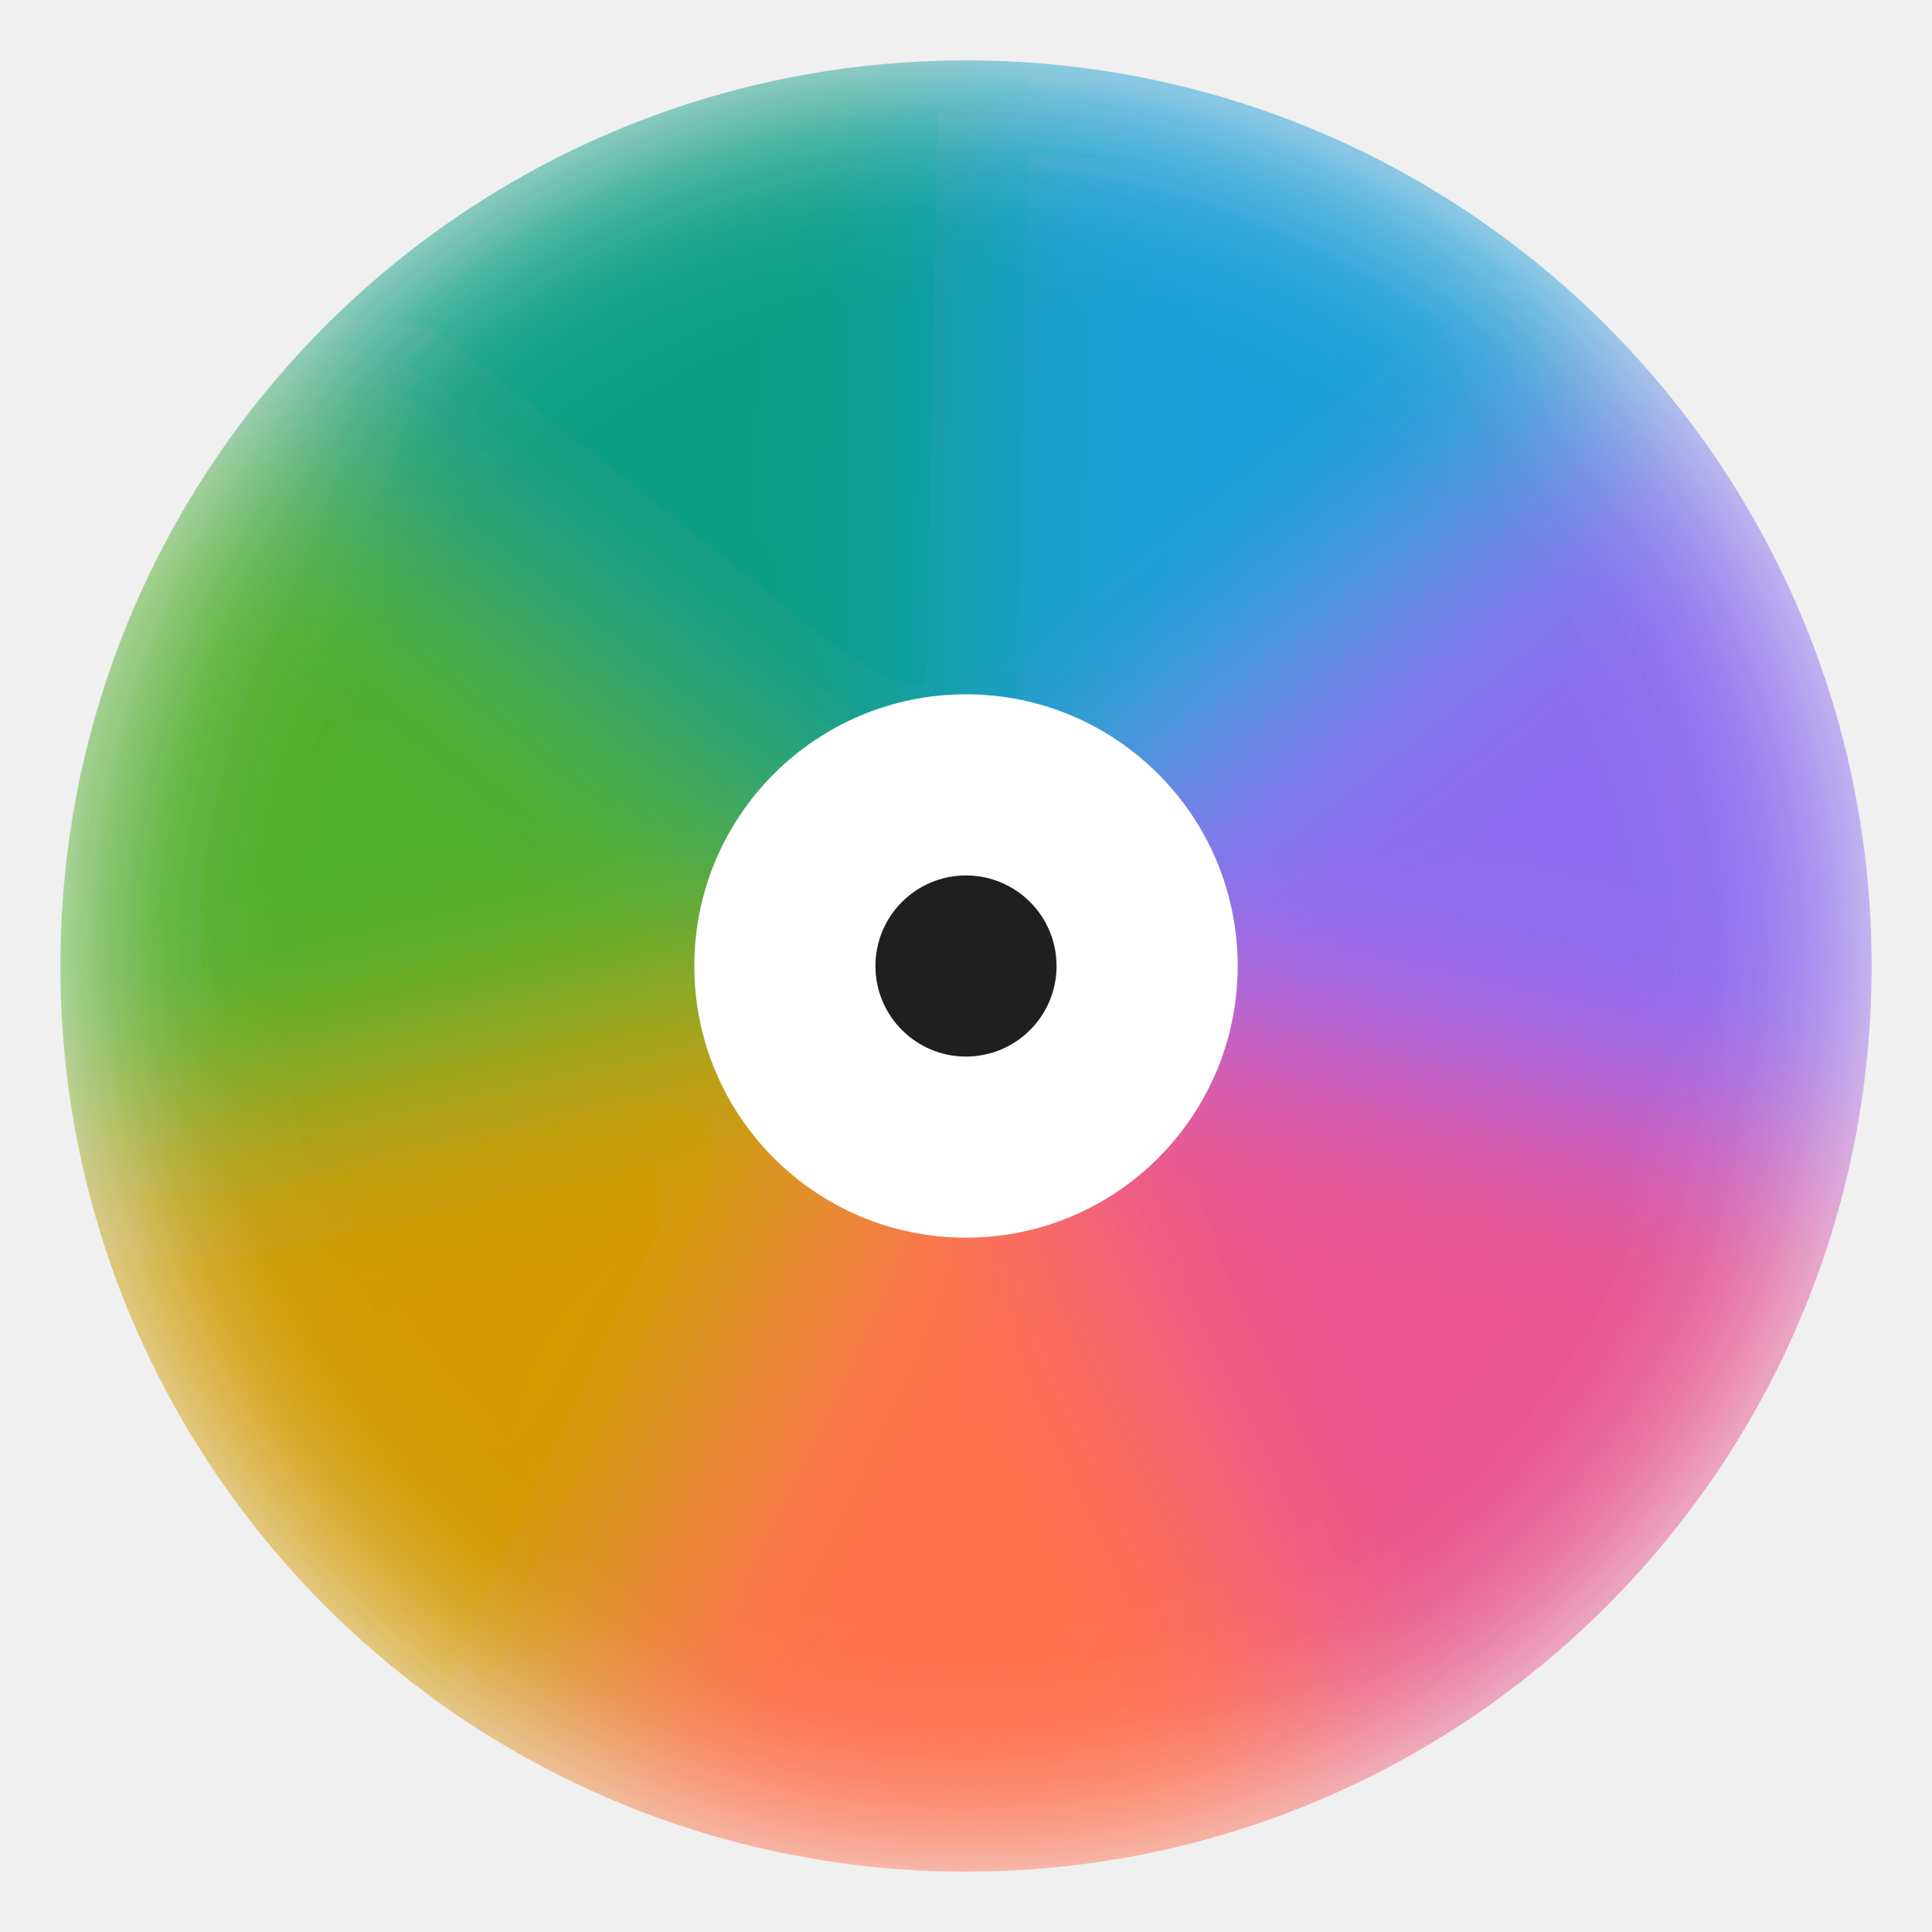
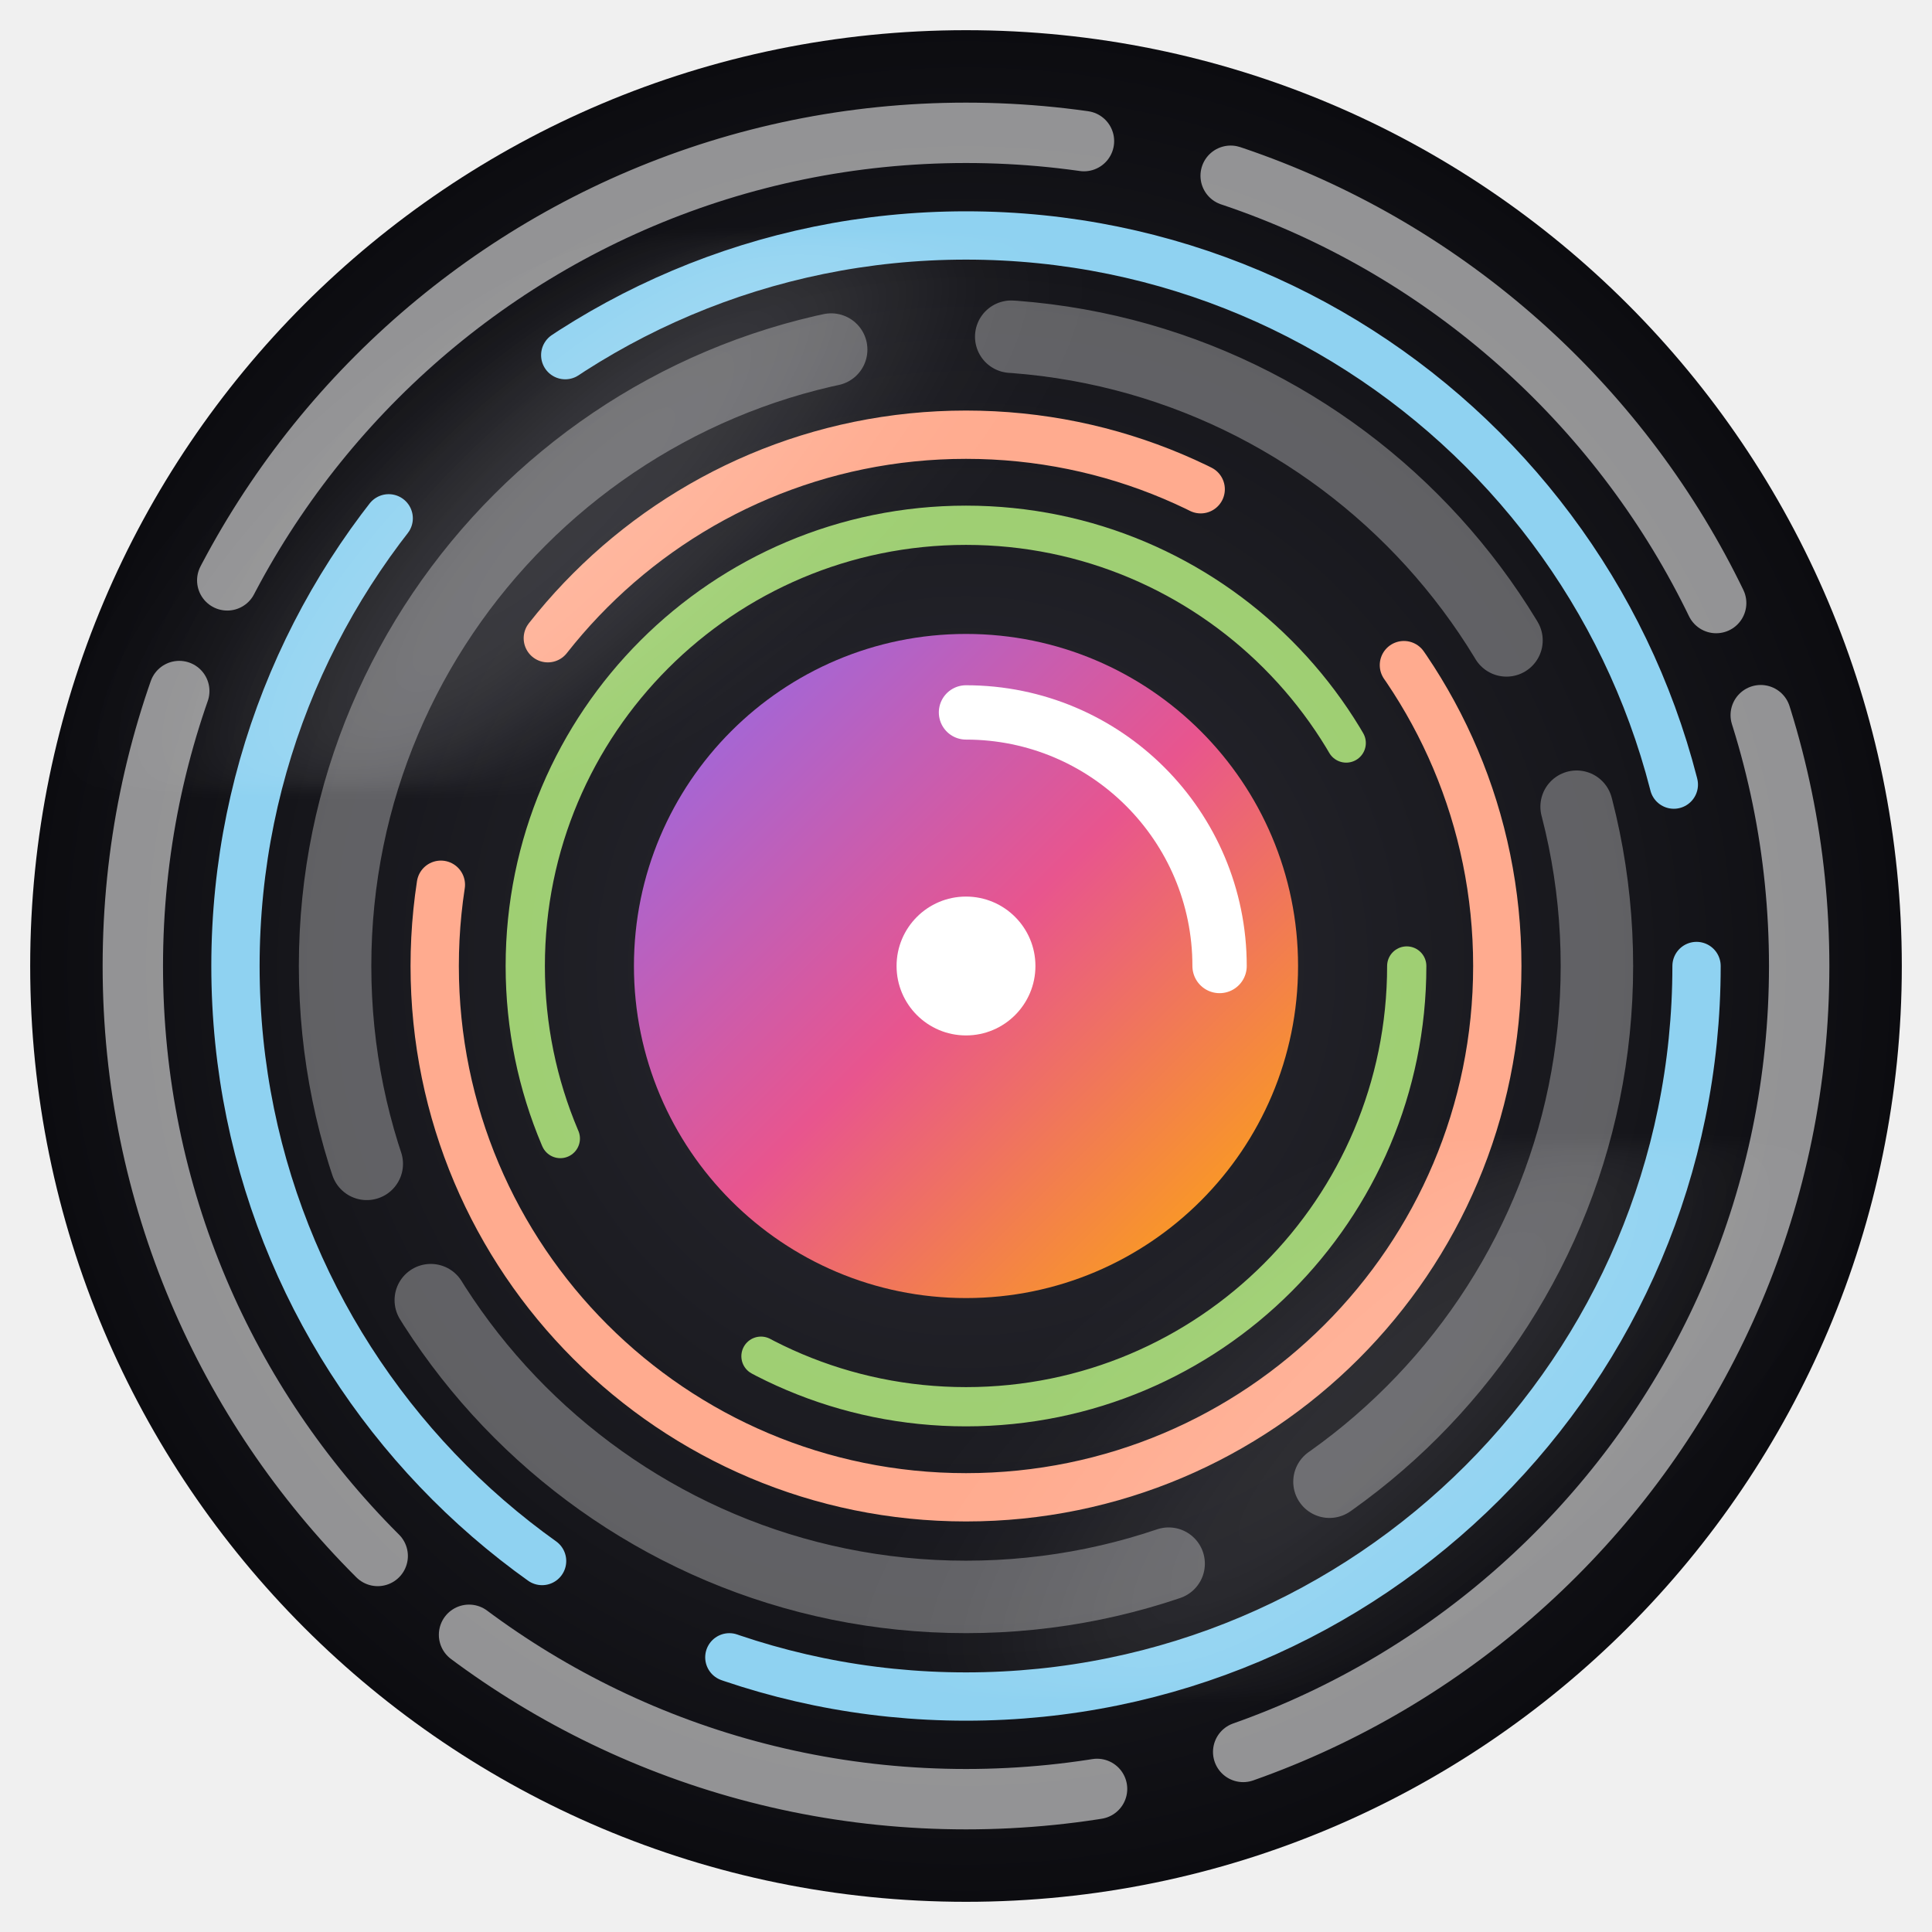
<svg xmlns="http://www.w3.org/2000/svg" width="64" height="64" viewBox="0 0 64 64">
+   <style>
+     .spin { transform-box: view-box; transform-origin: 32px 32px; animation: spin linear infinite; }
+     .g1 { animation-duration: 11s; }
+     .g2 { animation-duration: 7s; }
+     .g3 { animation-duration: 14s; }
+     .g4 { animation-duration: 5s; }
+     .g5 { animation-duration: 9s; }
+     .lab { animation-duration: 3.2s; }
+     @keyframes spin { to { transform: rotate(360deg); } }
+     @media (prefers-reduced-motion: reduce) { .spin { animation: none; } }
+   </style>
  <defs>
-     <filter id="b" x="-20%" y="-20%" width="140%" height="140%">
-       <feGaussianBlur stdDeviation="3.2" />
+     <radialGradient id="disc" cx="50%" cy="50%" r="50%">
+       <stop offset="0" stop-color="#2b2b33" />
+       <stop offset="0.72" stop-color="#16161b" />
+       <stop offset="1" stop-color="#0c0c10" />
+     </radialGradient>
+     <linearGradient id="label" x1="0" y1="0" x2="1" y2="1">
+       <stop offset="0" stop-color="#8b6cf0" />
+       <stop offset="0.5" stop-color="#e8558e" />
+       <stop offset="1" stop-color="#ffb000" />
+     </linearGradient>
+     <filter id="soft" x="-50%" y="-50%" width="200%" height="200%">
+       <feGaussianBlur stdDeviation="2.4" />
    </filter>
-     <clipPath id="c">
-       <circle cx="32" cy="32" r="30" />
-     </clipPath>
  </defs>
-   <g clip-path="url(#c)">
-     <g filter="url(#b)">
-       <path d="M32,32 L32.00,2.00 A30,30 0 0 1 55.82,13.77 Z" fill="#1e9fd8" />
-       <path d="M32,32 L55.45,13.30 A30,30 0 0 1 61.11,39.26 Z" fill="#8b6cf0" />
-       <path d="M32,32 L61.25,38.68 A30,30 0 0 1 44.47,59.28 Z" fill="#e8558e" />
-       <path d="M32,32 L45.02,59.03 A30,30 0 0 1 18.45,58.76 Z" fill="#ff6f4d" />
-       <path d="M32,32 L18.98,59.03 A30,30 0 0 1 2.62,38.09 Z" fill="#d39a06" />
-       <path d="M32,32 L2.75,38.68 A30,30 0 0 1 8.92,12.83 Z" fill="#4fae2c" />
-       <path d="M32,32 L8.55,13.30 A30,30 0 0 1 32.60,2.01 Z" fill="#119f86" />
-     </g>
+   <circle cx="32" cy="32" r="31" fill="url(#disc)" />
+   <circle class="spin g1" cx="32" cy="32" r="27.6" fill="none" stroke="#ffffff" stroke-opacity="0.55" stroke-width="2" stroke-linecap="round" pathLength="100" stroke-dasharray="34 5 22 4 31 4" />
+   <circle class="spin g2" cx="32" cy="32" r="24.2" fill="none" stroke="#8fd2f1" stroke-width="1.6" stroke-linecap="round" pathLength="100" stroke-dasharray="46 7 39 8" />
+   <circle class="spin g3" cx="32" cy="32" r="20.9" fill="none" stroke="#ffffff" stroke-opacity="0.32" stroke-width="2.4" stroke-linecap="round" pathLength="100" stroke-dasharray="20 6 28 5 35 6" />
+   <circle class="spin g4" cx="32" cy="32" r="17.6" fill="none" stroke="#ffab8f" stroke-width="1.6" stroke-linecap="round" pathLength="100" stroke-dasharray="58 9 24 9" />
+   <circle class="spin g5" cx="32" cy="32" r="14.6" fill="none" stroke="#ade27c" stroke-opacity="0.9" stroke-width="1.3" stroke-linecap="round" pathLength="100" stroke-dasharray="30 10 44 16" />
+   <g class="spin lab">
+     <circle cx="32" cy="32" r="11" fill="url(#label)" />
+     <path d="M32 23.6 A8.4 8.4 0 0 1 40.4 32" fill="none" stroke="#ffffff" stroke-width="1.8" stroke-linecap="round" />
  </g>
-   <circle cx="32" cy="32" r="9" fill="#ffffff" />
-   <circle cx="32" cy="32" r="3" fill="#1f1f1f" />
+   <circle cx="32" cy="32" r="2.3" fill="#ffffff" />
+   <ellipse cx="19" cy="17" rx="13" ry="4.2" transform="rotate(-42 19 17)" fill="#ffffff" opacity="0.16" filter="url(#soft)" />
+   <ellipse cx="45" cy="47" rx="13" ry="4.2" transform="rotate(-42 45 47)" fill="#ffffff" opacity="0.10" filter="url(#soft)" />
</svg>
